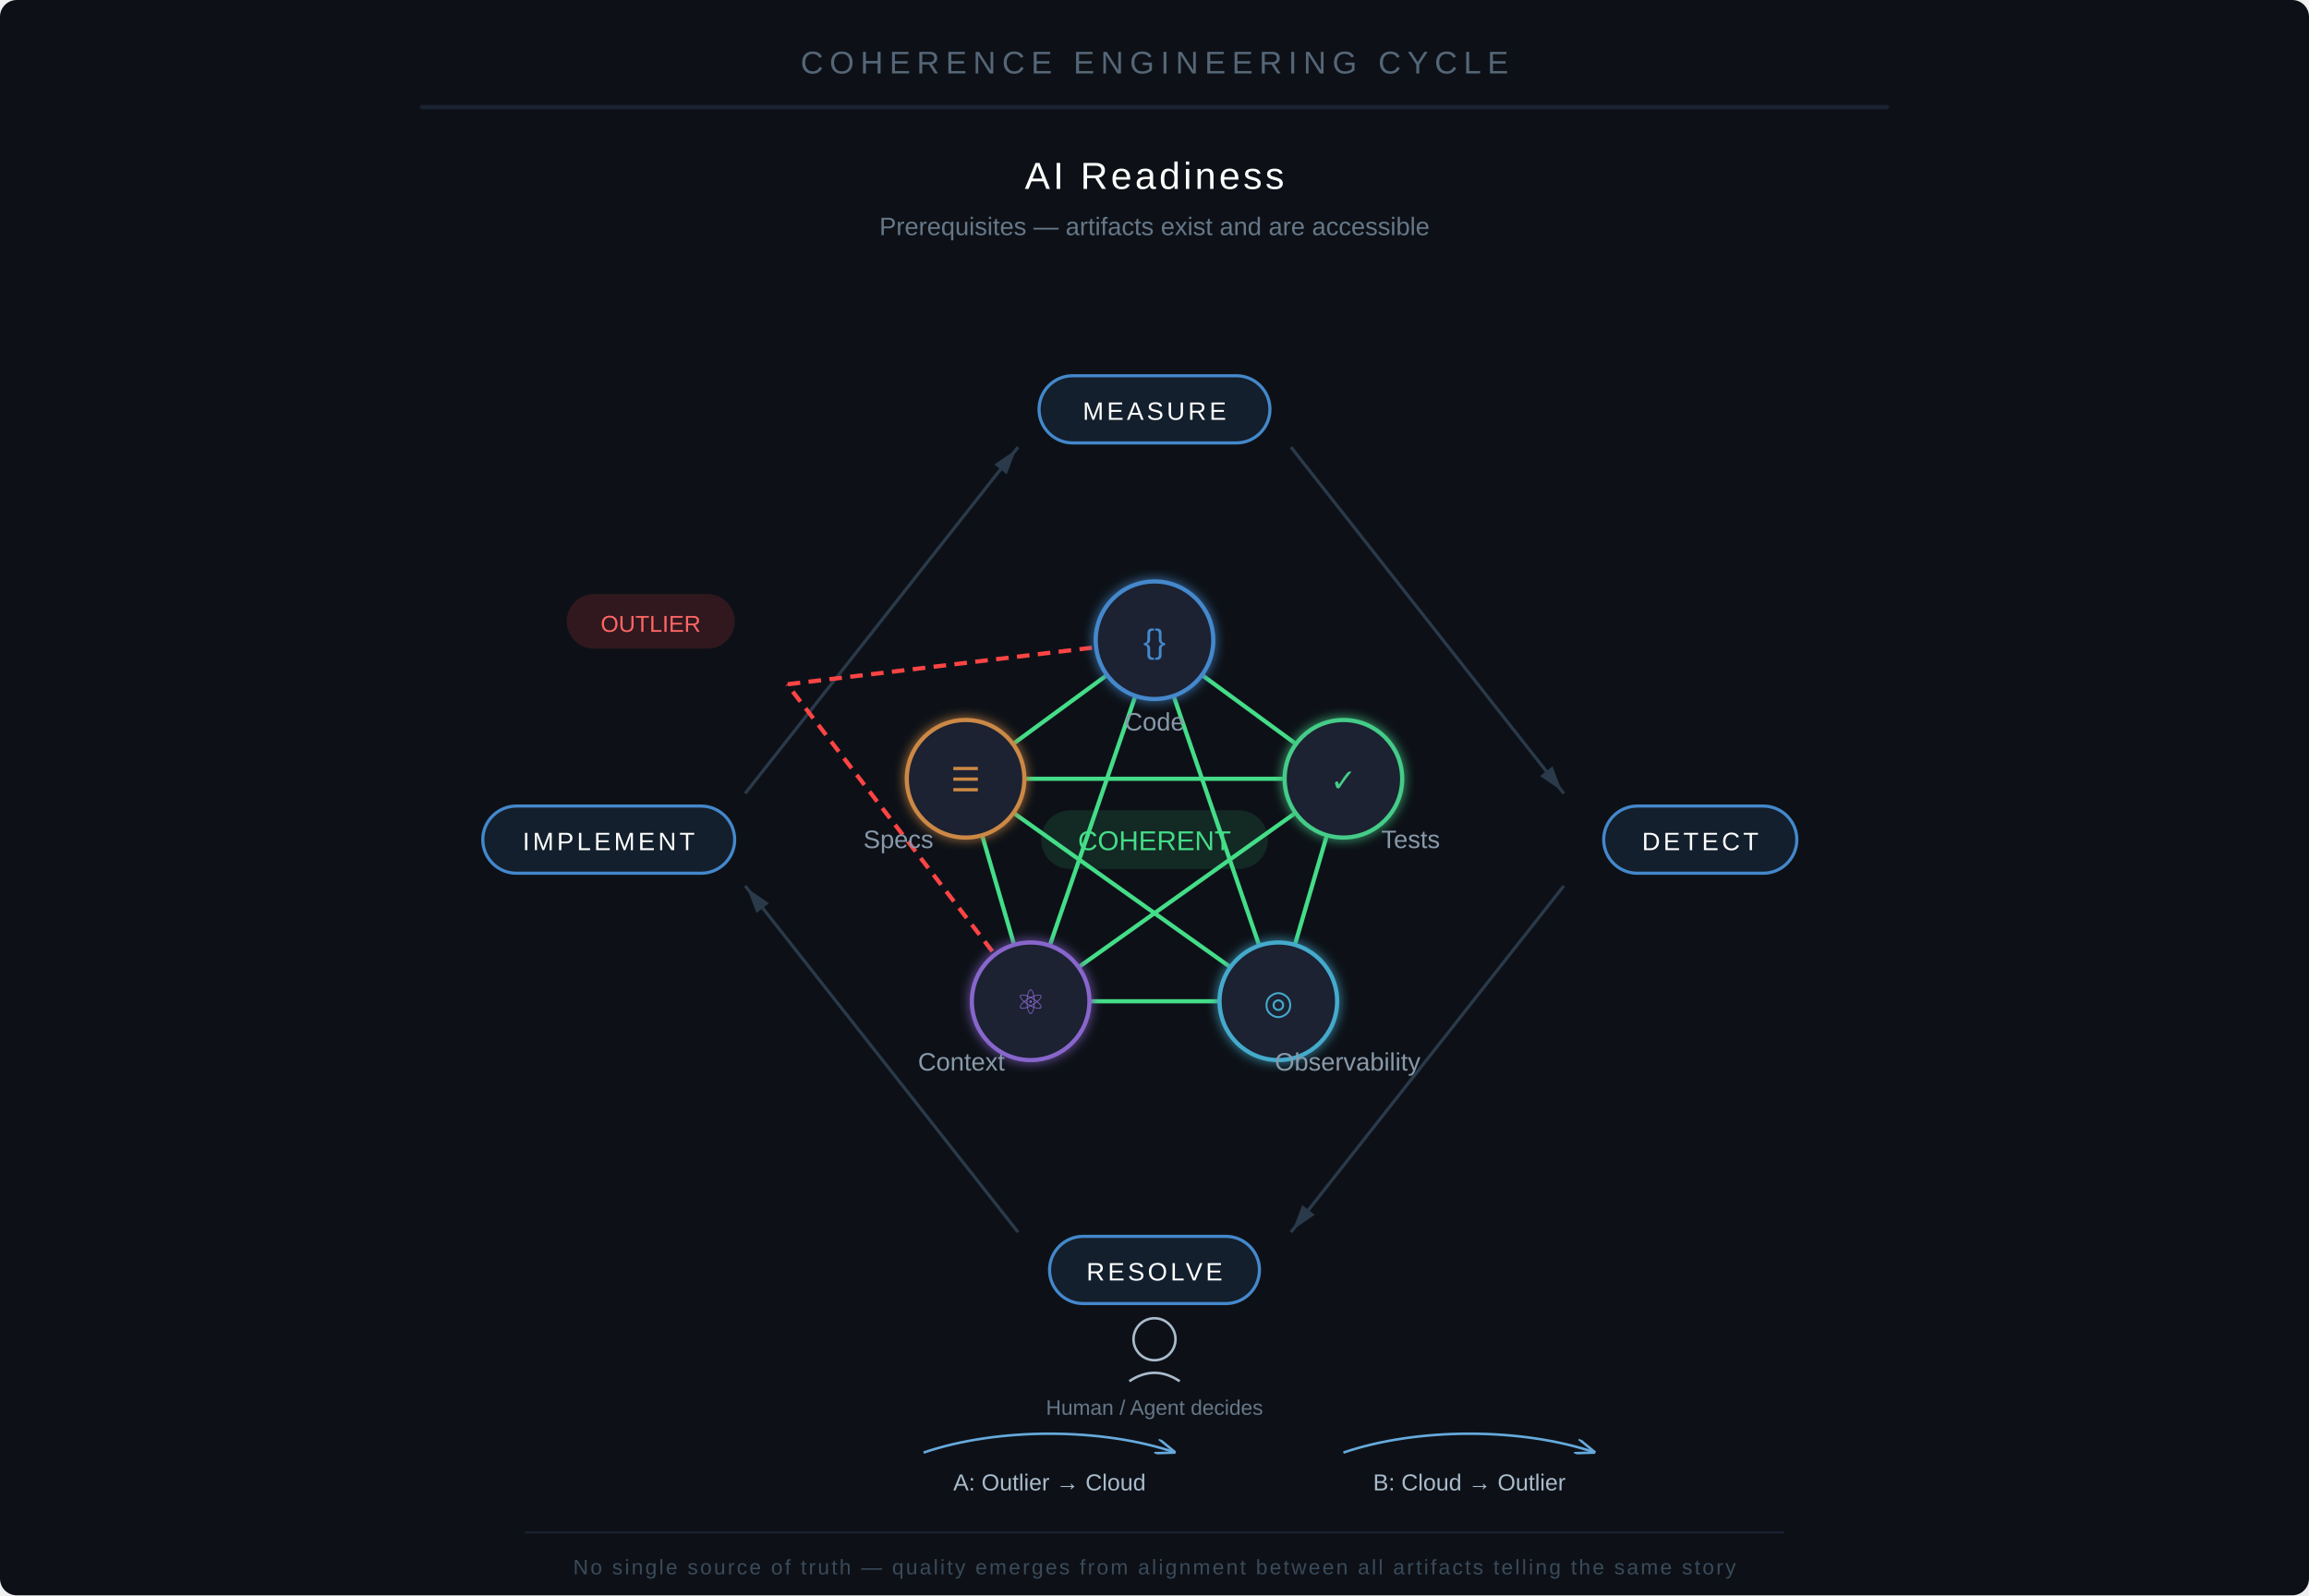
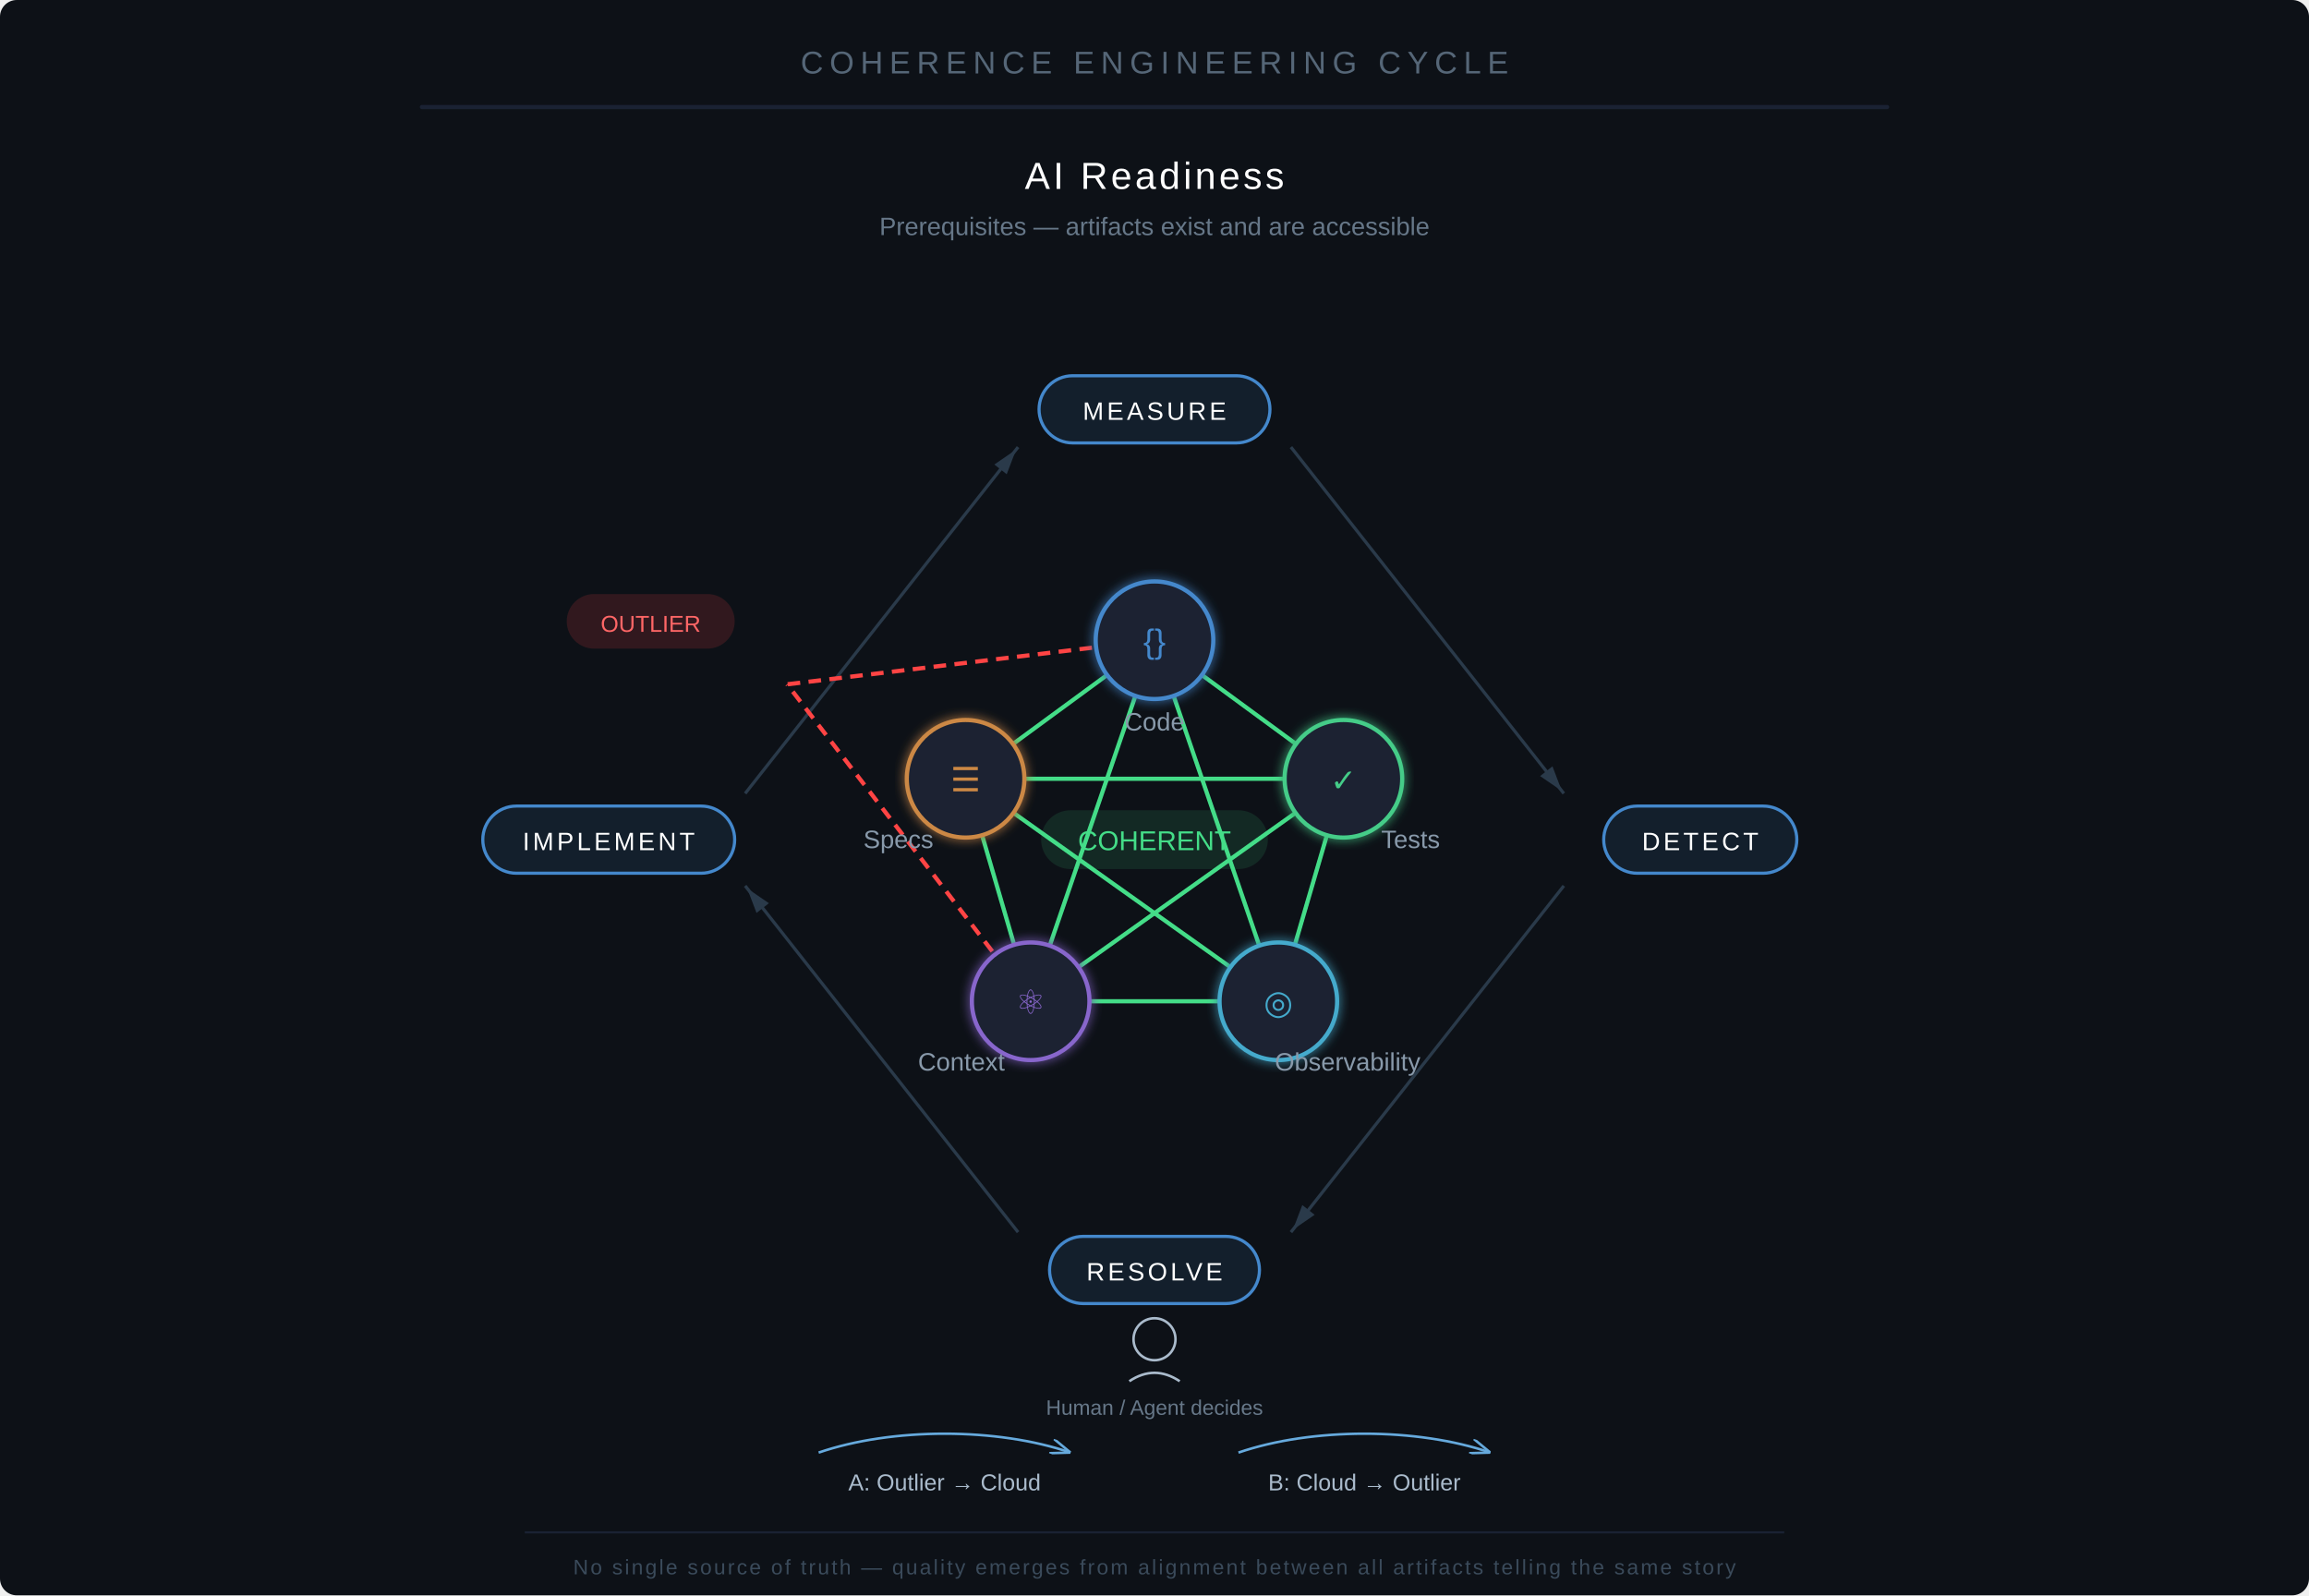
<svg xmlns="http://www.w3.org/2000/svg" viewBox="0 0 1100 760" width="1100" height="760">
  <defs>
    <filter id="glow">
      <feGaussianBlur stdDeviation="2.5" result="b" />
      <feMerge>
        <feMergeNode in="b" />
        <feMergeNode in="SourceGraphic" />
      </feMerge>
    </filter>
    <filter id="haloGlow">
      <feGaussianBlur stdDeviation="5" />
    </filter>
    <marker id="arrowDim" markerWidth="10" markerHeight="7" refX="9" refY="3.5" orient="auto">
      <path d="M0,1 L8,3.5 L0,6" fill="#2a3a4a" />
    </marker>
    <marker id="arrowEntry" markerWidth="10" markerHeight="7" refX="9" refY="3.5" orient="auto">
      <path d="M0,1 L8,3.5 L0,6" fill="#4488cc" />
    </marker>
    <marker id="arrowBlue" markerWidth="8" markerHeight="6" refX="8" refY="3" orient="auto">
      <path d="M0,0 L8,3 L0,6" fill="none" stroke="#66aadd" stroke-width="1" />
    </marker>
  </defs>
  <style>
    /* 24s loop — AI Readiness is entry, then 4-step cycle repeats
       Stage 1  AI Readiness       0-4s     0%-16.7%
       Stage 2  Measure            4-8s    16.7%-33.3%
       Stage 3  Detect             8-13s   33.3%-54.2%
       Stage 4  Resolve           13-18s   54.2%-75%
       Stage 5  Implement         18-22s   75%-91.7%
       Stage 6  Repeat/pause      22-24s   91.7%-100% */

    text{font-family:'Helvetica Neue',Arial,sans-serif}
    .node-circle{fill:#1a2233;stroke-width:2}
    .node-label{font-size:12px;fill:#8899aa;text-anchor:middle;font-weight:400}
    .node-icon{text-anchor:middle;font-weight:400}
    .path-label{font-size:11px;fill:#aabbcc;text-anchor:middle}

    /* ---- AI READINESS (entry, outside cycle) ---- */
    @keyframes aiEntry{0%{opacity:0}2%{opacity:0}4%{opacity:1}14%{opacity:1}16.7%{opacity:0.25}100%{opacity:0.25}}
    #ai-readiness{animation:aiEntry 24s infinite}
    @keyframes entryArrow{0%{opacity:0}12%{opacity:0}15%{opacity:0.8}20%{opacity:0.2}100%{opacity:0.2}}
    #entry-arrow{animation:entryArrow 24s infinite}

    /* ---- NODE APPEARANCES ---- */
    @keyframes n1{0%{opacity:0}2%{opacity:0}4%{opacity:1}96%{opacity:1}99%{opacity:0}100%{opacity:0}}
    @keyframes n2{0%{opacity:0}3.5%{opacity:0}5.5%{opacity:1}96%{opacity:1}99%{opacity:0}100%{opacity:0}}
    @keyframes n3{0%{opacity:0}5%{opacity:0}7%{opacity:1}96%{opacity:1}99%{opacity:0}100%{opacity:0}}
    @keyframes n4{0%{opacity:0}6.5%{opacity:0}8.5%{opacity:1}96%{opacity:1}99%{opacity:0}100%{opacity:0}}
    @keyframes n5{0%{opacity:0}8%{opacity:0}10%{opacity:1}96%{opacity:1}99%{opacity:0}100%{opacity:0}}
    #node-code{animation:n1 24s infinite}#node-tests{animation:n2 24s infinite}
    #node-obs{animation:n3 24s infinite}#node-context{animation:n4 24s infinite}
    #node-specs-g{animation:n5 24s infinite}

    /* ---- CYCLE BADGES (bright when active, dim otherwise) ---- */
    @keyframes bMeasure{0%{opacity:0.3}16.7%{opacity:0.3}18%{opacity:1}31%{opacity:1}33.3%{opacity:0.3}100%{opacity:0.3}}
    @keyframes bDetect{0%{opacity:0.3}33.3%{opacity:0.3}35%{opacity:1}52%{opacity:1}54.2%{opacity:0.3}100%{opacity:0.3}}
    @keyframes bResolve{0%{opacity:0.3}54.2%{opacity:0.3}56%{opacity:1}73%{opacity:1}75%{opacity:0.3}100%{opacity:0.3}}
    @keyframes bImplement{0%{opacity:0.3}75%{opacity:0.3}77%{opacity:1}89%{opacity:1}91.7%{opacity:0.3}100%{opacity:0.3}}
    #badge-measure{animation:bMeasure 24s infinite}
    #badge-detect{animation:bDetect 24s infinite}
    #badge-resolve{animation:bResolve 24s infinite}
    #badge-implement{animation:bImplement 24s infinite}

    /* Badge halos */
    @keyframes bhMeasure{0%{opacity:0}16.7%{opacity:0}18%{opacity:0.4}31%{opacity:0.4}33.3%{opacity:0}100%{opacity:0}}
    @keyframes bhDetect{0%{opacity:0}33.3%{opacity:0}35%{opacity:0.4}52%{opacity:0.4}54.2%{opacity:0}100%{opacity:0}}
    @keyframes bhResolve{0%{opacity:0}54.2%{opacity:0}56%{opacity:0.4}73%{opacity:0.4}75%{opacity:0}100%{opacity:0}}
    @keyframes bhImplement{0%{opacity:0}75%{opacity:0}77%{opacity:0.4}89%{opacity:0.4}91.7%{opacity:0}100%{opacity:0}}
    #halo-measure{animation:bhMeasure 24s infinite}
    #halo-detect{animation:bhDetect 24s infinite}
    #halo-resolve{animation:bhResolve 24s infinite}
    #halo-implement{animation:bhImplement 24s infinite}

    /* ---- SPECS DRIFT + STROKE ---- */
    @keyframes specsDrift{
      0%{transform:translate(0,0)}33.3%{transform:translate(0,0)}
      42%{transform:translate(-85px,-45px)}75%{transform:translate(-85px,-45px)}
      81%{transform:translate(0,0)}100%{transform:translate(0,0)}}
    #specs-drift{animation:specsDrift 24s infinite ease-in-out}
    @keyframes specsStroke{
      0%{stroke:#cc8844}33.3%{stroke:#cc8844}38%{stroke:#ff4444}54.2%{stroke:#ff4444}
      57%{stroke:#cc8844}75%{stroke:#cc8844}80%{stroke:#44dd88}90%{stroke:#44dd88}95%{stroke:#cc8844}100%{stroke:#cc8844}}
    #specs-circle{animation:specsStroke 24s infinite}

    /* ---- MEASUREMENT (Stage 2) ---- */
    @keyframes connMeasure{0%{opacity:0}17.5%{opacity:0}20%{opacity:0.6}31%{opacity:0.6}33.3%{opacity:0}100%{opacity:0}}
    @keyframes dashPulse{to{stroke-dashoffset:-20}}
    .conn-measure{stroke:#4488cc;stroke-width:1.5;fill:none;stroke-dasharray:6 4;
      animation:connMeasure 24s infinite,dashPulse 0.8s linear infinite}

    /* ---- DECOHERENCE (Stage 3) ---- */
    @keyframes decoherenceShow{0%{opacity:0}35%{opacity:0}37%{opacity:1}52%{opacity:1}54.2%{opacity:0}100%{opacity:0}}
    #decoherence-group{animation:decoherenceShow 24s infinite}
    .conn-red{stroke:#ff4444;stroke-width:2;fill:none;stroke-dasharray:6 4;animation:dashPulse 0.5s linear infinite}
    .conn-ok{stroke:#4488cc;stroke-width:1.5;fill:none;opacity:0.25}
    @keyframes outlierPulse{0%,100%{opacity:0.6}50%{opacity:1}}
    .outlier-badge{animation:outlierPulse 1.2s ease-in-out infinite}

    /* ---- RESOLUTION (Stage 4) ---- */
    @keyframes resolutionShow{0%{opacity:0}55%{opacity:0}57%{opacity:1}73%{opacity:1}75%{opacity:0}100%{opacity:0}}
    #resolution-group{animation:resolutionShow 24s infinite}
    @keyframes drawPathA{0%{stroke-dashoffset:160}58%{stroke-dashoffset:160}65%{stroke-dashoffset:0}100%{stroke-dashoffset:0}}
    @keyframes drawPathB{0%{stroke-dashoffset:160}63%{stroke-dashoffset:160}70%{stroke-dashoffset:0}100%{stroke-dashoffset:0}}
    .path-a{stroke-dasharray:160;animation:drawPathA 24s infinite}
    .path-b{stroke-dasharray:160;animation:drawPathB 24s infinite}

    /* ---- IMPLEMENT (Stage 5) ---- */
    @keyframes implementShow{0%{opacity:0}76%{opacity:0}78%{opacity:1}89%{opacity:1}91.7%{opacity:0}100%{opacity:0}}
    #implement-group{animation:implementShow 24s infinite}
    .conn-green{stroke:#44dd88;stroke-width:2;fill:none}
    @keyframes badgeGlow{0%,100%{opacity:0.8}50%{opacity:1}}
    .coherent-badge{animation:badgeGlow 1.5s ease-in-out infinite}
  </style>
  <rect width="1100" height="760" fill="#0d1117" rx="8" />
  <text x="550" y="35" font-size="15" fill="#556677" text-anchor="middle" font-weight="300" letter-spacing="3">COHERENCE ENGINEERING CYCLE</text>
  <rect x="200" y="50" width="700" height="2" rx="1" fill="#1a2233" />
  <rect x="200" y="50" height="2" rx="1" fill="#4488cc" opacity="0.6">
    <animate attributeName="width" values="0;700" dur="24s" repeatCount="indefinite" />
  </rect>
  <g id="ai-readiness">
    <text x="550" y="90" font-size="18" fill="#ffffff" text-anchor="middle" font-weight="300" letter-spacing="1.5">AI Readiness</text>
    <text x="550" y="112" font-size="12" fill="#667788" text-anchor="middle" font-weight="300">Prerequisites — artifacts exist and are accessible</text>
  </g>
  <line id="entry-arrow" x1="550" y1="125" x2="550" y2="172" stroke="#4488cc" stroke-width="1.5" marker-end="url(#arrowEntry)" opacity="0" />
  <line x1="615" y1="213" x2="745" y2="378" stroke="#2a3a4a" stroke-width="1.5" marker-end="url(#arrowDim)" />
  <line x1="745" y1="422" x2="615" y2="587" stroke="#2a3a4a" stroke-width="1.5" marker-end="url(#arrowDim)" />
  <line x1="485" y1="587" x2="355" y2="422" stroke="#2a3a4a" stroke-width="1.5" marker-end="url(#arrowDim)" />
  <line x1="355" y1="378" x2="485" y2="213" stroke="#2a3a4a" stroke-width="1.5" marker-end="url(#arrowDim)" />
  <ellipse id="halo-measure" cx="550" cy="195" rx="70" ry="22" fill="#4488cc" opacity="0" filter="url(#haloGlow)" />
  <ellipse id="halo-detect" cx="810" cy="400" rx="55" ry="22" fill="#4488cc" opacity="0" filter="url(#haloGlow)" />
  <ellipse id="halo-resolve" cx="550" cy="605" rx="60" ry="22" fill="#4488cc" opacity="0" filter="url(#haloGlow)" />
  <ellipse id="halo-implement" cx="290" cy="400" rx="70" ry="22" fill="#4488cc" opacity="0" filter="url(#haloGlow)" />
  <g id="badge-measure" transform="translate(550,195)">
    <rect x="-55" y="-16" width="110" height="32" rx="16" fill="#4488cc" fill-opacity="0.12" stroke="#4488cc" stroke-width="1.5" />
    <text x="0" y="5" font-size="12" fill="#fff" text-anchor="middle" font-weight="500" letter-spacing="1.5">MEASURE</text>
  </g>
  <g id="badge-detect" transform="translate(810,400)">
    <rect x="-46" y="-16" width="92" height="32" rx="16" fill="#4488cc" fill-opacity="0.12" stroke="#4488cc" stroke-width="1.5" />
    <text x="0" y="5" font-size="12" fill="#fff" text-anchor="middle" font-weight="500" letter-spacing="1.5">DETECT</text>
  </g>
  <g id="badge-resolve" transform="translate(550,605)">
    <rect x="-50" y="-16" width="100" height="32" rx="16" fill="#4488cc" fill-opacity="0.12" stroke="#4488cc" stroke-width="1.5" />
    <text x="0" y="5" font-size="12" fill="#fff" text-anchor="middle" font-weight="500" letter-spacing="1.5">RESOLVE</text>
  </g>
  <g id="badge-implement" transform="translate(290,400)">
    <rect x="-60" y="-16" width="120" height="32" rx="16" fill="#4488cc" fill-opacity="0.12" stroke="#4488cc" stroke-width="1.5" />
    <text x="0" y="5" font-size="12" fill="#fff" text-anchor="middle" font-weight="500" letter-spacing="1.5">IMPLEMENT</text>
  </g>
  <line x1="550" y1="305" x2="640" y2="371" class="conn-measure" />
  <line x1="550" y1="305" x2="609" y2="477" class="conn-measure" />
  <line x1="550" y1="305" x2="491" y2="477" class="conn-measure" />
  <line x1="550" y1="305" x2="460" y2="371" class="conn-measure" />
  <line x1="640" y1="371" x2="609" y2="477" class="conn-measure" />
  <line x1="640" y1="371" x2="491" y2="477" class="conn-measure" />
  <line x1="640" y1="371" x2="460" y2="371" class="conn-measure" />
  <line x1="609" y1="477" x2="491" y2="477" class="conn-measure" />
  <line x1="609" y1="477" x2="460" y2="371" class="conn-measure" />
  <line x1="491" y1="477" x2="460" y2="371" class="conn-measure" />
  <g id="decoherence-group">
    <line x1="550" y1="305" x2="375" y2="326" class="conn-red" />
    <line x1="491" y1="477" x2="375" y2="326" class="conn-red" />
    <line x1="550" y1="305" x2="640" y2="371" class="conn-ok" />
    <line x1="640" y1="371" x2="609" y2="477" class="conn-ok" />
    <line x1="609" y1="477" x2="491" y2="477" class="conn-ok" />
    <g class="outlier-badge" transform="translate(310,296)">
      <rect x="-40" y="-13" width="80" height="26" rx="13" fill="#ff4444" fill-opacity="0.15" />
      <text x="0" y="5" font-size="11" fill="#ff6666" text-anchor="middle" font-weight="500">OUTLIER</text>
    </g>
  </g>
  <g id="implement-group">
    <line x1="550" y1="305" x2="640" y2="371" class="conn-green" />
    <line x1="550" y1="305" x2="609" y2="477" class="conn-green" />
    <line x1="550" y1="305" x2="491" y2="477" class="conn-green" />
    <line x1="550" y1="305" x2="460" y2="371" class="conn-green" />
    <line x1="640" y1="371" x2="609" y2="477" class="conn-green" />
    <line x1="640" y1="371" x2="491" y2="477" class="conn-green" />
    <line x1="640" y1="371" x2="460" y2="371" class="conn-green" />
    <line x1="609" y1="477" x2="491" y2="477" class="conn-green" />
    <line x1="609" y1="477" x2="460" y2="371" class="conn-green" />
    <line x1="491" y1="477" x2="460" y2="371" class="conn-green" />
    <g class="coherent-badge" transform="translate(550,400)">
      <rect x="-54" y="-14" width="108" height="28" rx="14" fill="#44dd88" fill-opacity="0.12" />
      <text x="0" y="5" font-size="13" fill="#44dd88" text-anchor="middle" font-weight="400">COHERENT</text>
    </g>
  </g>
  <g id="node-code">
    <circle cx="550" cy="305" r="28" class="node-circle" stroke="#4488cc" filter="url(#glow)" />
    <text x="550" y="311" class="node-icon" font-size="16" fill="#4488cc">{}</text>
    <text x="550" y="348" class="node-label">Code</text>
  </g>
  <g id="node-tests">
    <circle cx="640" cy="371" r="28" class="node-circle" stroke="#44cc88" filter="url(#glow)" />
    <text x="640" y="377" class="node-icon" font-size="15" fill="#44cc88">✓</text>
    <text x="672" y="404" class="node-label" text-anchor="start">Tests</text>
  </g>
  <g id="node-obs">
    <circle cx="609" cy="477" r="28" class="node-circle" stroke="#44aacc" filter="url(#glow)" />
    <text x="609" y="483" class="node-icon" font-size="16" fill="#44aacc">◎</text>
    <text x="642" y="510" class="node-label" text-anchor="start">Observability</text>
  </g>
  <g id="node-context">
    <circle cx="491" cy="477" r="28" class="node-circle" stroke="#8866cc" filter="url(#glow)" />
    <text x="491" y="483" class="node-icon" font-size="16" fill="#8866cc">⚛</text>
    <text x="458" y="510" class="node-label" text-anchor="end">Context</text>
  </g>
  <g id="specs-drift">
    <g id="node-specs-g">
      <circle id="specs-circle" cx="460" cy="371" r="28" class="node-circle" stroke="#cc8844" filter="url(#glow)" />
      <text x="460" y="377" class="node-icon" font-size="16" fill="#cc8844">☰</text>
      <text x="428" y="404" class="node-label" text-anchor="end">Specs</text>
    </g>
  </g>
  <g id="resolution-group">
    <g transform="translate(550,650)">
      <circle cx="0" cy="-12" r="10" fill="none" stroke="#aabbcc" stroke-width="1.2" />
      <path d="M-12,8 Q0,0 12,8" fill="none" stroke="#aabbcc" stroke-width="1.2" />
    </g>
    <text x="550" y="674" font-size="10" fill="#667788" text-anchor="middle">Human / Agent decides</text>
-     <path d="M440,692 C475,680 525,680 560,692" class="path-a" stroke="#66aadd" stroke-width="1.2" fill="none" marker-end="url(#arrowBlue)" />
-     <text x="500" y="710" class="path-label" font-size="10">A: Outlier → Cloud</text>
-     <path d="M640,692 C675,680 725,680 760,692" class="path-b" stroke="#66aadd" stroke-width="1.2" fill="none" marker-end="url(#arrowBlue)" />
-     <text x="700" y="710" class="path-label" font-size="10">B: Cloud → Outlier</text>
+     <path d="M390,692 C425,680 475,680 510,692" class="path-a" stroke="#66aadd" stroke-width="1.2" fill="none" marker-end="url(#arrowBlue)" />
+     <text x="450" y="710" class="path-label" font-size="10">A: Outlier → Cloud</text>
+     <path d="M590,692 C625,680 675,680 710,692" class="path-b" stroke="#66aadd" stroke-width="1.2" fill="none" marker-end="url(#arrowBlue)" />
+     <text x="650" y="710" class="path-label" font-size="10">B: Cloud → Outlier</text>
  </g>
  <line x1="250" y1="730" x2="850" y2="730" stroke="#1a2233" stroke-width="1" />
  <text x="550" y="750" font-size="10" fill="#3a4a5a" text-anchor="middle" letter-spacing="1">
    No single source of truth — quality emerges from alignment between all artifacts telling the same story
  </text>
</svg>
